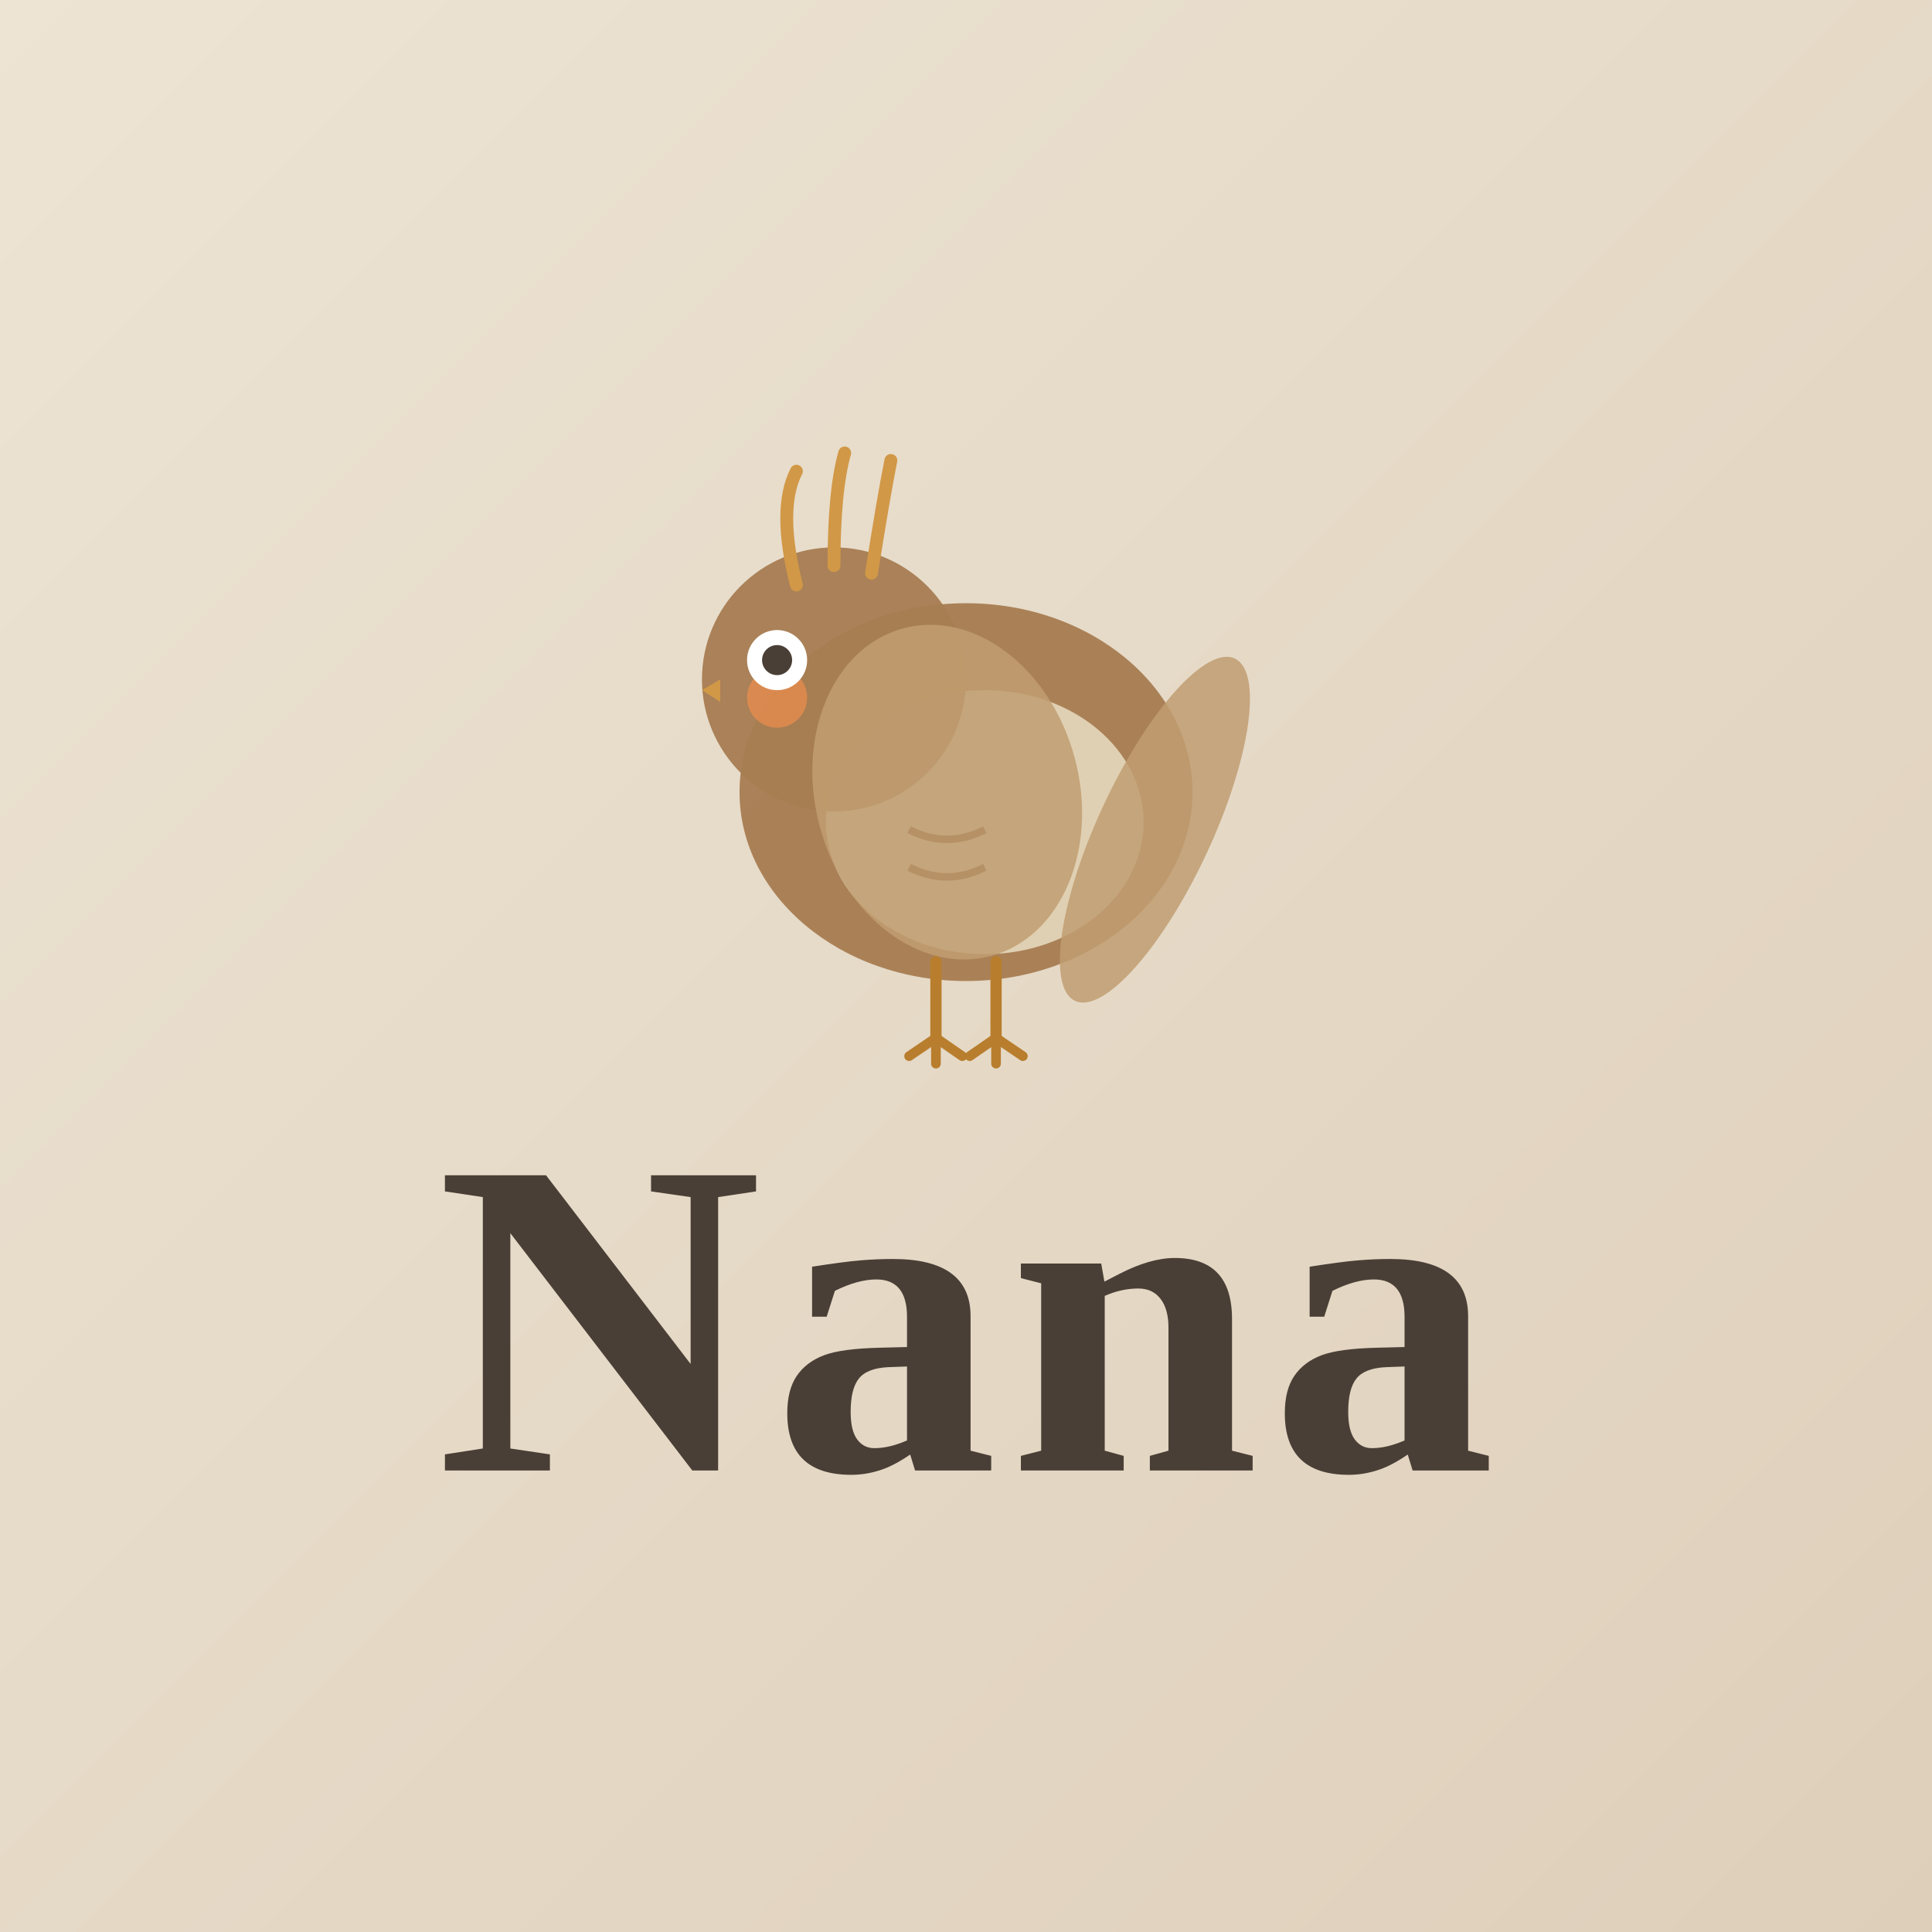
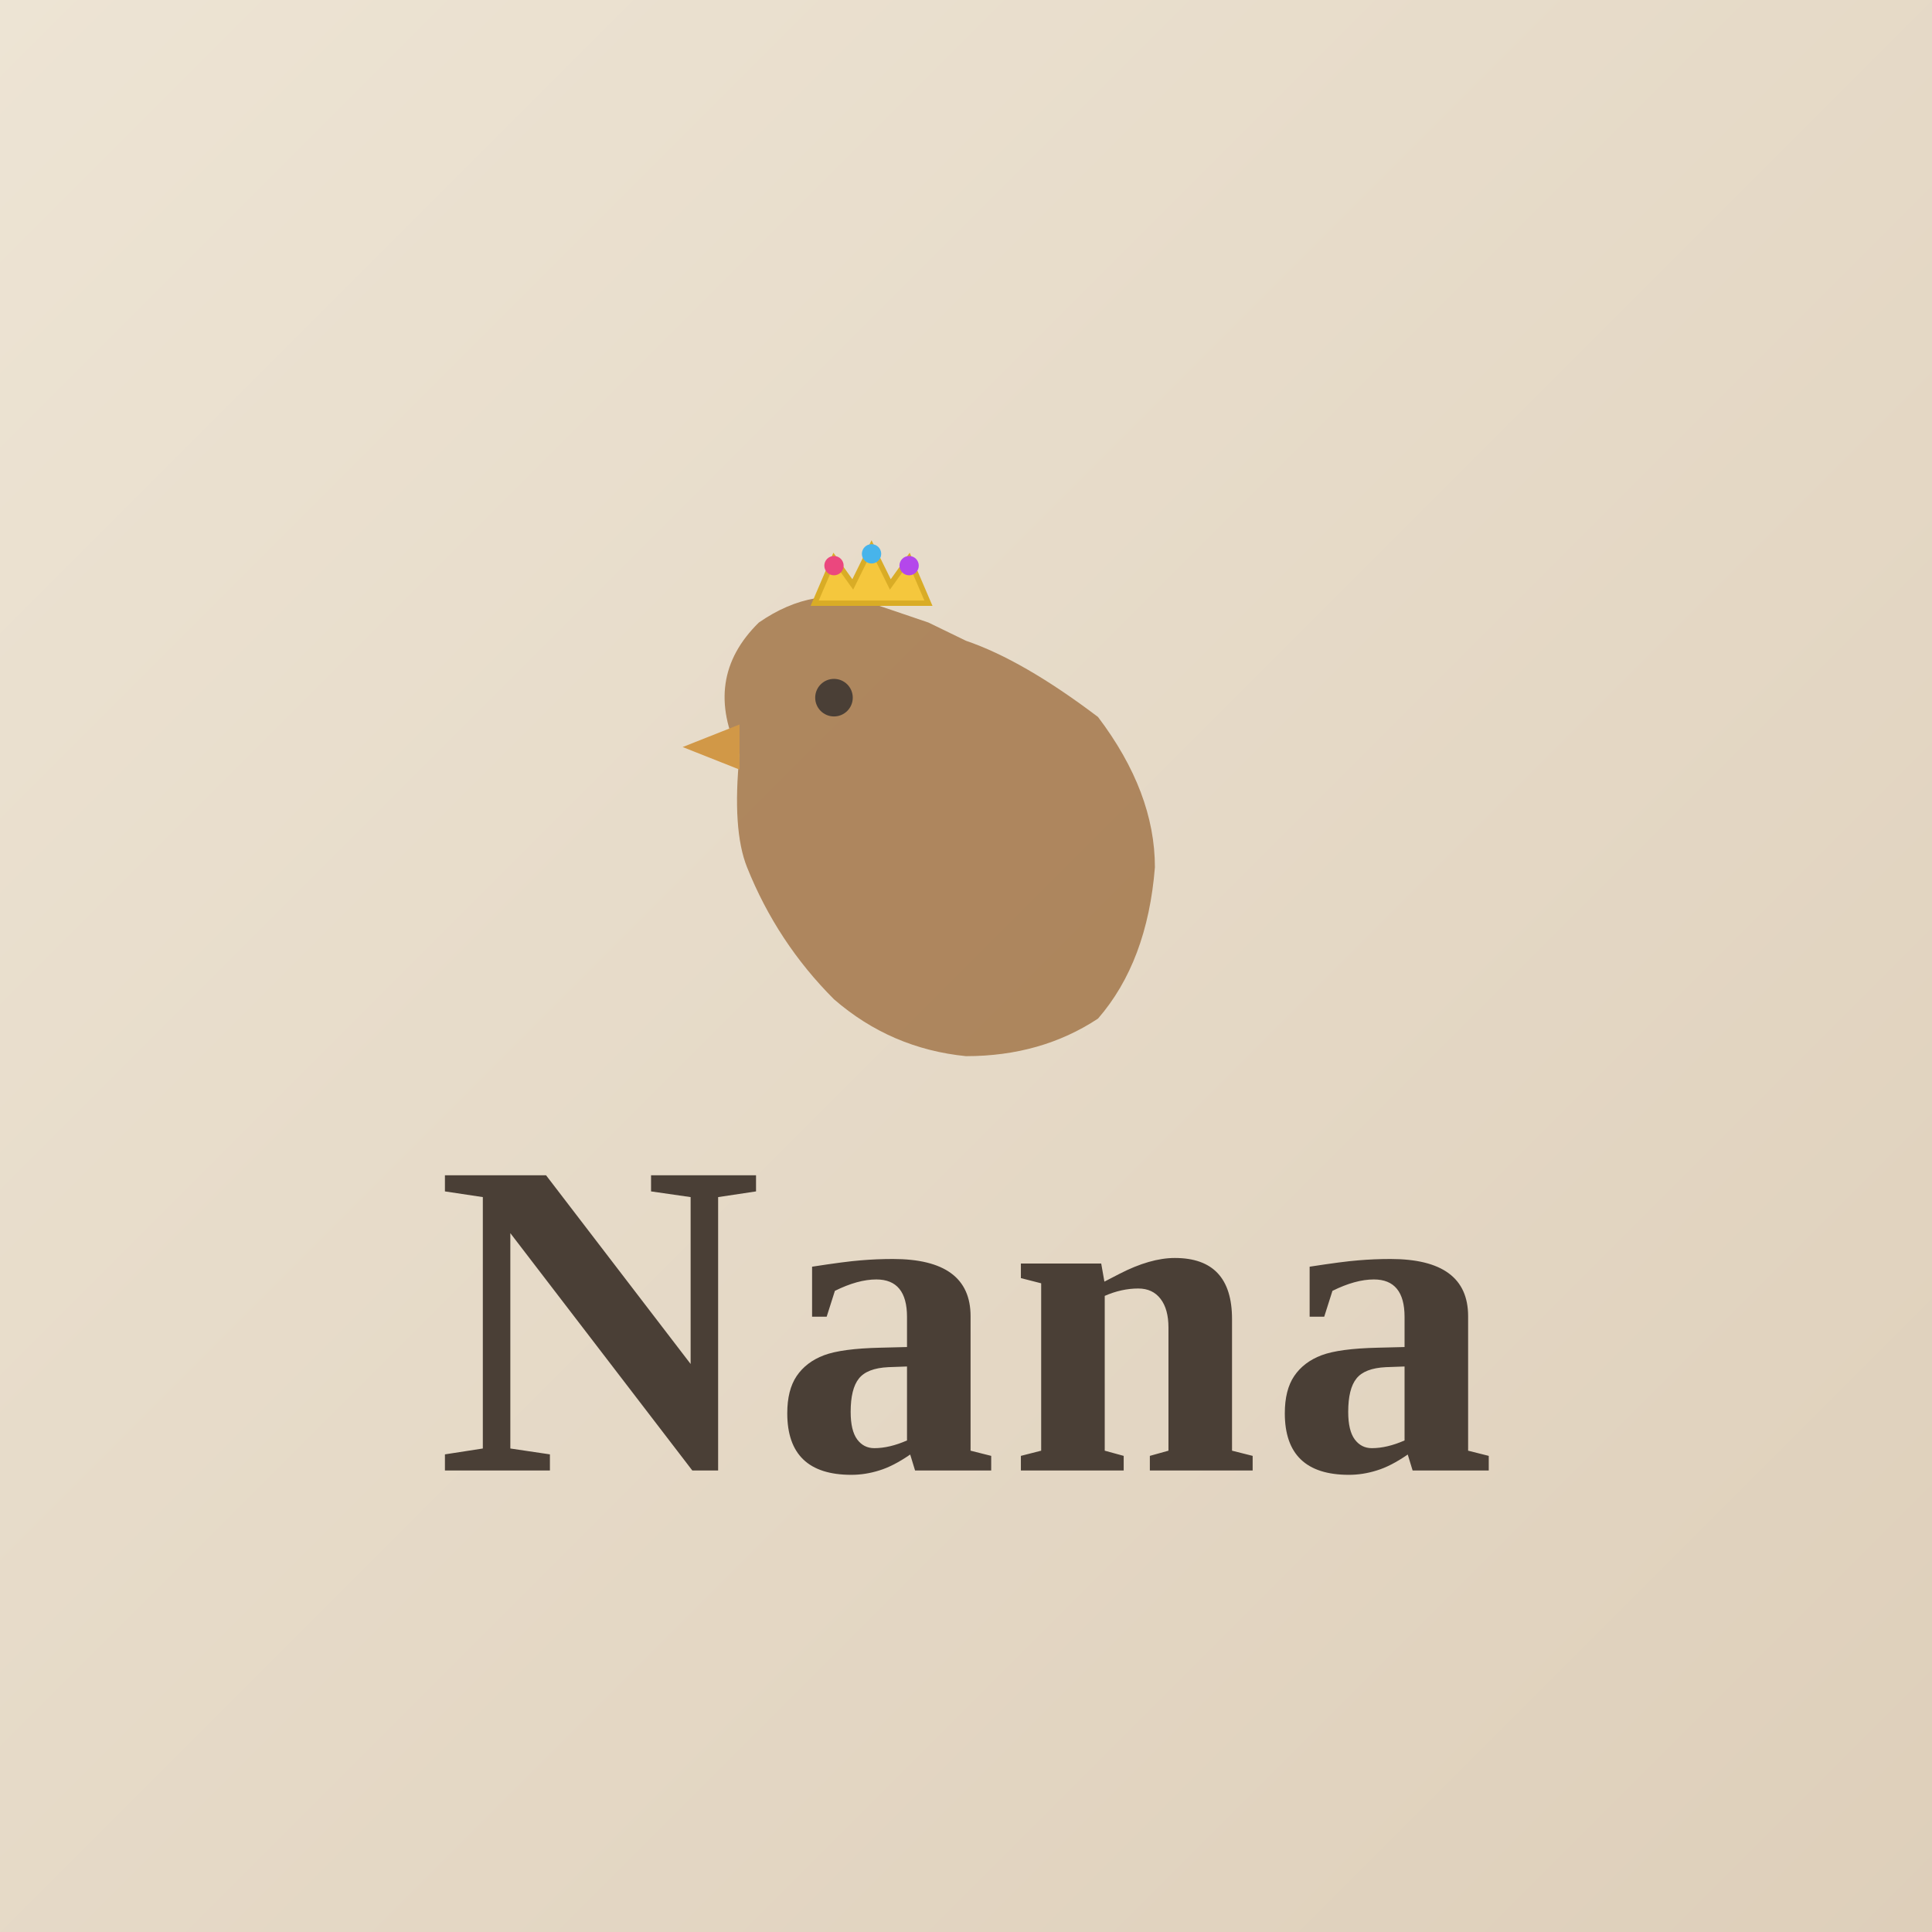
<svg xmlns="http://www.w3.org/2000/svg" viewBox="0 0 180 180">
  <defs>
    <linearGradient id="warmBeigeGradientApple" x1="0%" y1="0%" x2="100%" y2="100%">
      <stop offset="0%" style="stop-color:hsl(40 40% 88%);stop-opacity:1" />
      <stop offset="100%" style="stop-color:hsl(35 35% 80%);stop-opacity:1" />
    </linearGradient>
  </defs>
  <rect width="180" height="180" fill="url(#warmBeigeGradientApple)" />
-   <g transform="translate(90, 73.8)">
-     <ellipse cx="0" cy="0" rx="21.1" ry="17.6" fill="hsl(30 34% 49%)" opacity="0.95" />
-     <ellipse cx="1.75" cy="2.8" rx="14.8" ry="12.3" fill="hsl(40 45% 82%)" opacity="0.9" />
-     <circle cx="-12.3" cy="-10.5" r="12.3" fill="hsl(30 34% 49%)" opacity="0.95" />
-     <path d="M -15.8,-19.3 Q -17.6,-26.4 -15.8,-29.9" stroke="hsl(35 60% 55%)" stroke-width="1.2" fill="none" stroke-linecap="round" />
-     <path d="M -12.3,-21.1 Q -12.3,-28.1 -11.3,-31.6" stroke="hsl(35 60% 55%)" stroke-width="1.2" fill="none" stroke-linecap="round" />
-     <path d="M -8.8,-20.4 Q -7.7,-27.4 -7,-30.9" stroke="hsl(35 60% 55%)" stroke-width="1.2" fill="none" stroke-linecap="round" />
-     <circle cx="-17.6" cy="-8.8" r="2.8" fill="hsl(25 75% 60%)" opacity="0.8" />
-     <circle cx="-17.6" cy="-12.3" r="2.8" fill="white" />
-     <circle cx="-17.6" cy="-12.3" r="1.4" fill="hsl(28 16% 25%)" />
-     <path d="M -22.9,-10.5 L -24.6,-9.5 L -22.9,-8.4 Z" fill="hsl(35 60% 55%)" />
-     <ellipse cx="-1.75" cy="0" rx="12.3" ry="15.8" fill="hsl(33 39% 60%)" opacity="0.85" transform="rotate(-15 -1.75 0)" />
-     <path d="M -5.3,7 Q -1.75,8.8 1.75,7" stroke="hsl(30 34% 49%)" stroke-width="0.7" fill="none" opacity="0.5" />
-     <path d="M -5.3,3.5 Q -1.75,5.3 1.75,3.5" stroke="hsl(30 34% 49%)" stroke-width="0.7" fill="none" opacity="0.5" />
-     <ellipse cx="17.6" cy="3.5" rx="5.3" ry="17.6" fill="hsl(33 39% 60%)" opacity="0.85" transform="rotate(25 17.6 3.5)" />
-     <line x1="-2.8" y1="15.8" x2="-2.8" y2="22.9" stroke="hsl(35 60% 45%)" stroke-width="1.05" stroke-linecap="round" />
-     <line x1="2.8" y1="15.8" x2="2.8" y2="22.9" stroke="hsl(35 60% 45%)" stroke-width="1.05" stroke-linecap="round" />
-     <path d="M -2.8,22.9 L -5.3,24.6 M -2.8,22.9 L -2.8,25.3 M -2.8,22.9 L -0.35,24.6" stroke="hsl(35 60% 45%)" stroke-width="0.9" stroke-linecap="round" fill="none" />
-     <path d="M 2.8,22.9 L 0.35,24.6 M 2.8,22.9 L 2.8,25.3 M 2.8,22.9 L 5.3,24.6" stroke="hsl(35 60% 45%)" stroke-width="0.9" stroke-linecap="round" fill="none" />
+   <g transform="translate(90, 77.3)">
+     <path d="M -21.1,-7              Q -24.6,-14.1 -19.3,-19.3              Q -14.1,-22.9 -8.8,-21.1              L -3.5,-19.3              L 0,-17.6              Q 5.3,-15.8 12.3,-10.5              Q 17.6,-3.5 17.6,3.5              Q 16.9,12.3 12.3,17.6              Q 7,21.1 0,21.1              Q -7,20.4 -12.3,15.8              Q -17.6,10.5 -20.4,3.5              Q -21.8,0 -21.1,-7 Z" fill="hsl(30 34% 49%)" opacity="0.9" />
+     <circle cx="-12.3" cy="-12.3" r="1.75" fill="hsl(28 16% 25%)" />
+     <path d="M -21.1,-9.8 L -26.4,-7.7 L -21.1,-5.6 Z" fill="hsl(35 60% 55%)" />
+     <g transform="translate(-8.8, -21.1)">
+       <path d="M -5.3,0 L -3.5,-4.2 L -1.75,-1.75 L 0,-5.3 L 1.75,-1.75 L 3.5,-4.2 L 5.3,0 Z" fill="hsl(45 90% 60%)" stroke="hsl(45 70% 50%)" stroke-width="0.5" />
+       <circle cx="-3.5" cy="-3.5" r="0.9" fill="hsl(340 80% 60%)" />
+       <circle cx="0" cy="-4.6" r="0.9" fill="hsl(200 80% 60%)" />
+       <circle cx="3.5" cy="-3.5" r="0.9" fill="hsl(280 80% 60%)" />
+     </g>
  </g>
  <text x="90" y="137" font-size="42" font-weight="700" text-anchor="middle" font-family="Georgia, 'Times New Roman', serif" fill="hsl(28 16% 25%)" letter-spacing="1">Nana</text>
</svg>
